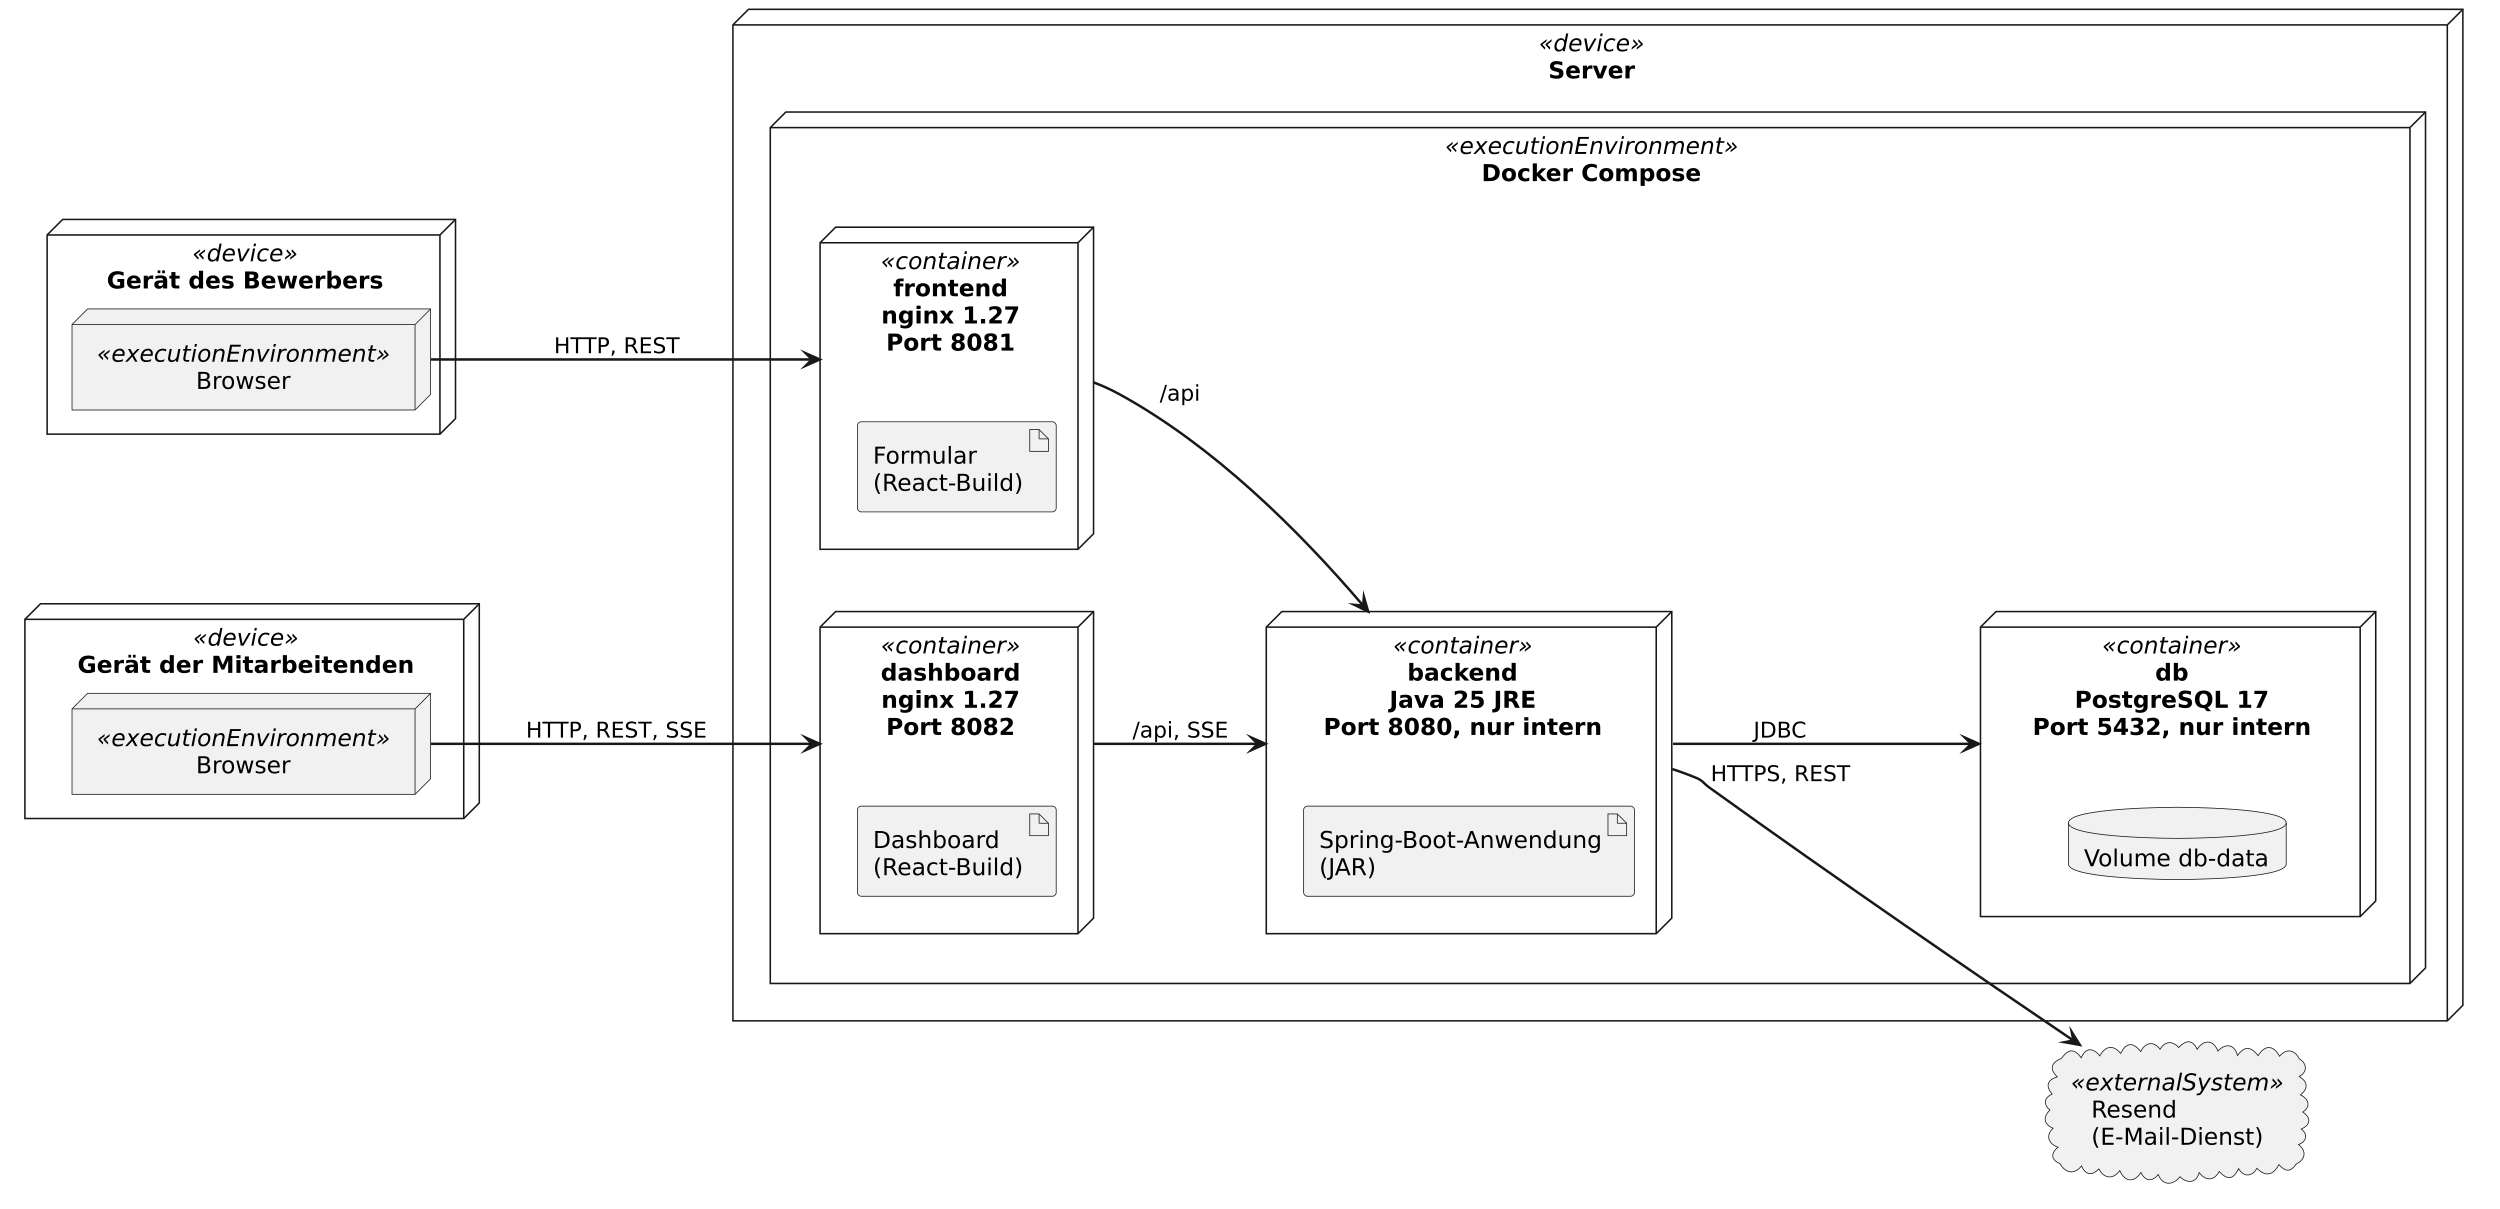
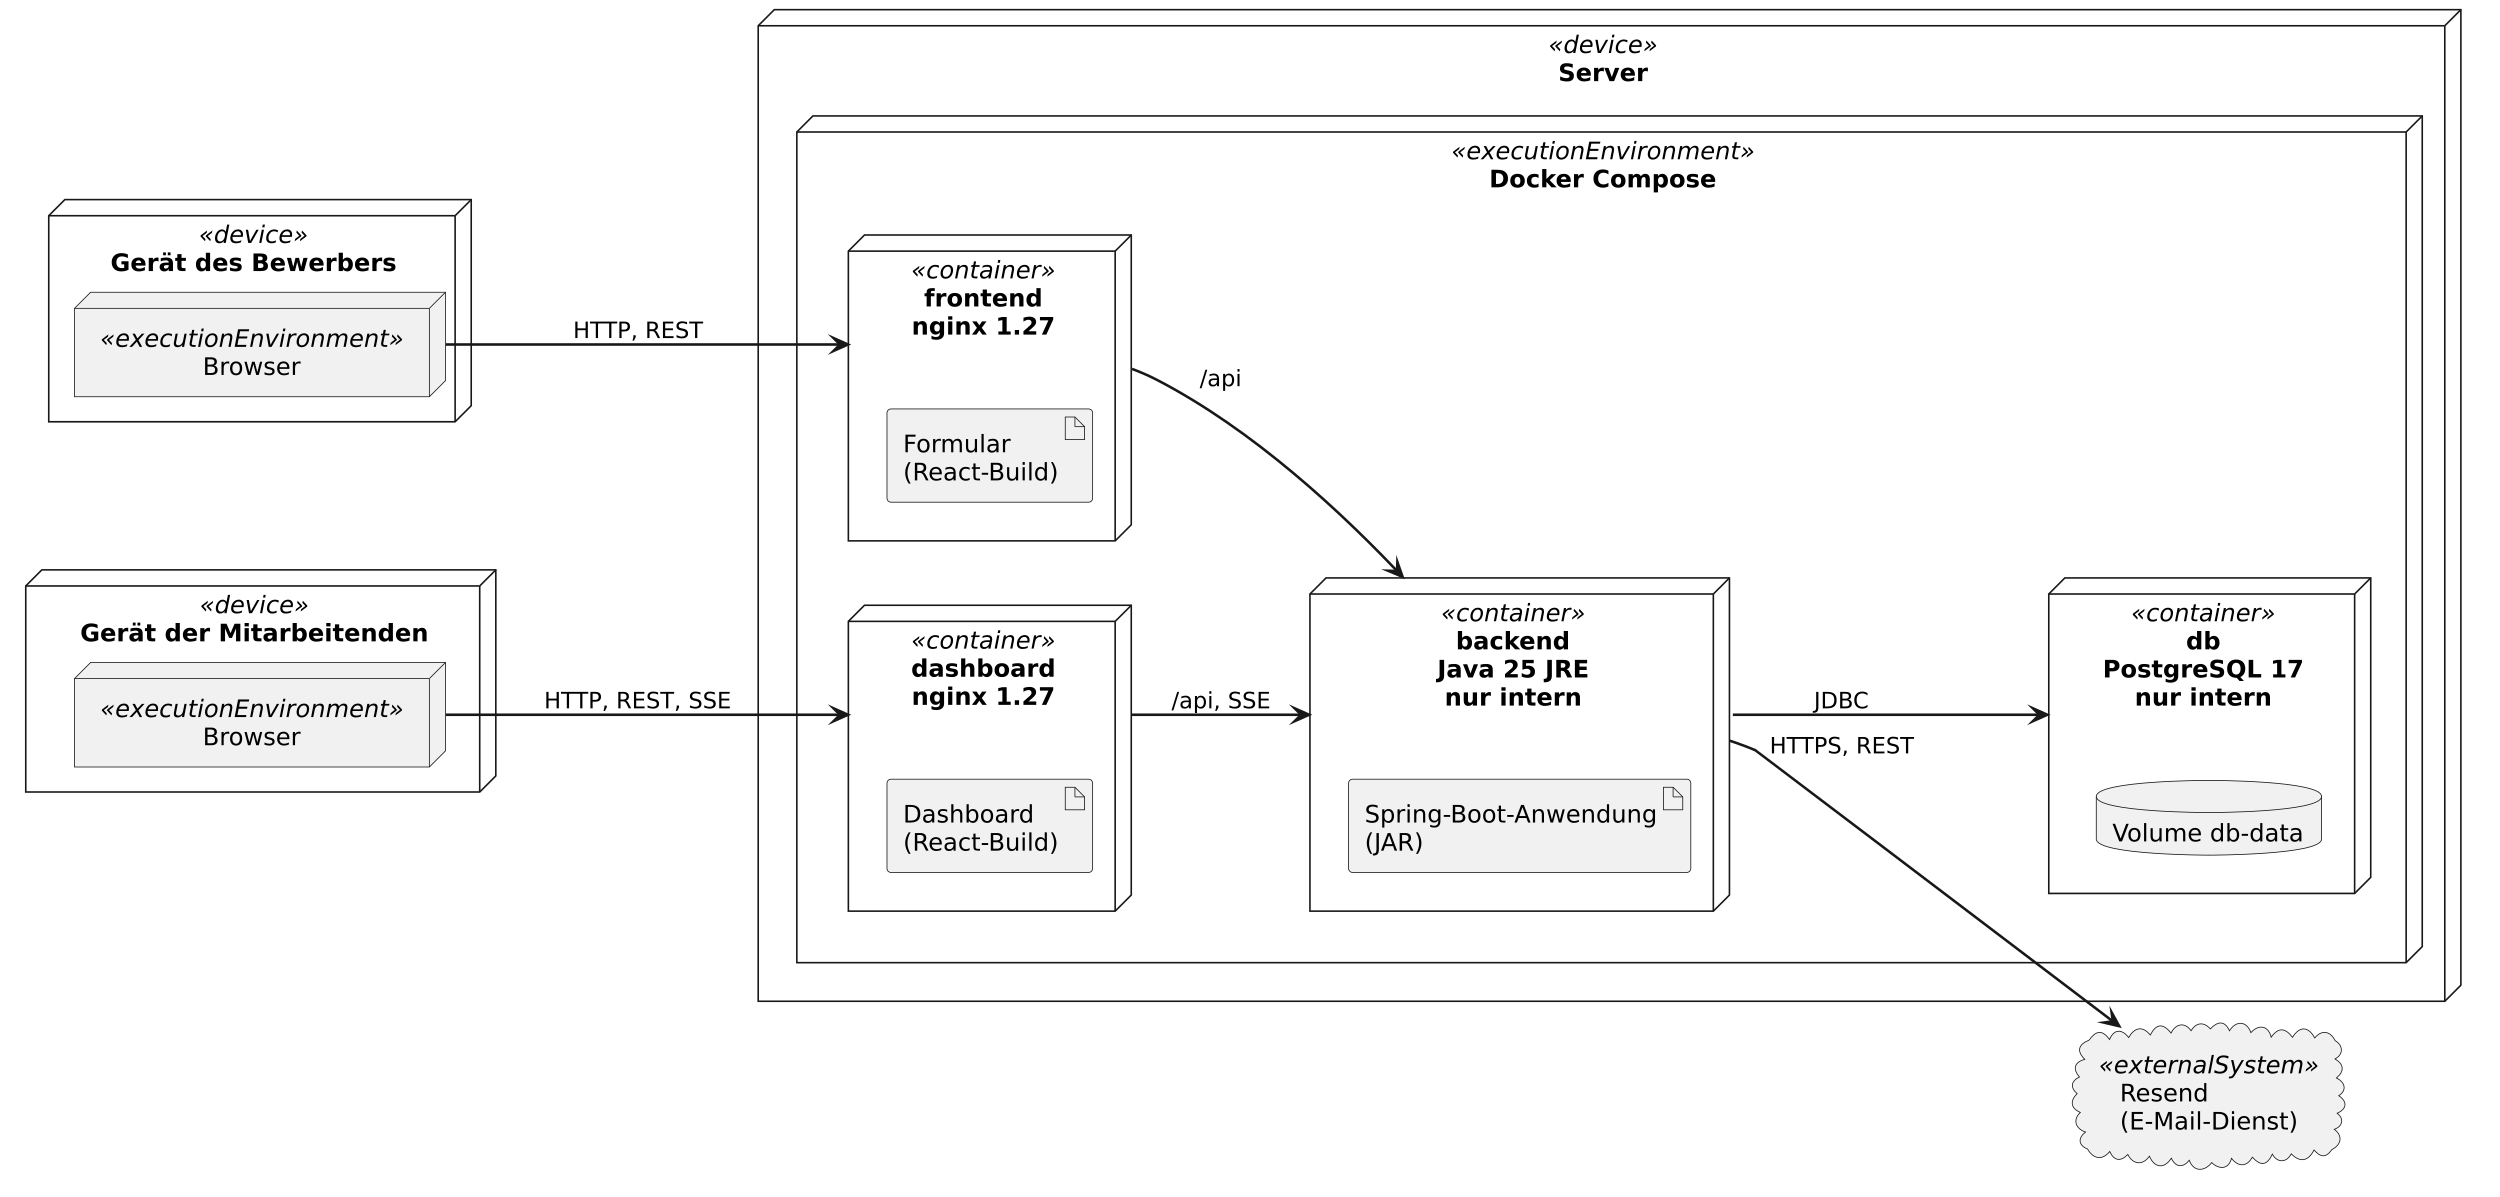
- <svg xmlns="http://www.w3.org/2000/svg" version="1.1" data-diagram-type="DESCRIPTION" style="width:3347px;height:1618px;background:#FFFFFF;" width="3347.917px" height="1618.75px" viewBox="0 0 3347 1618" zoomAndPan="magnify" preserveAspectRatio="none" contentStyleType="text/css">
+ <svg xmlns="http://www.w3.org/2000/svg" version="1.1" data-diagram-type="DESCRIPTION" style="width:1553px;height:743px;background:#FFFFFF;" width="1553px" height="743px" viewBox="0 0 1553 743" zoomAndPan="magnify" preserveAspectRatio="none" contentStyleType="text/css">
  <defs />
  <g font-family="sans-serif" lengthAdjust="spacing">
    <g class="cluster" data-qualified-name="applicantDevice" id="ent0001" data-source-line="13">
-       <polygon points="63.083,314.583,83.917,293.75,609.833,293.75,609.833,560.417,589,581.25,63.083,581.25,63.083,314.583" fill="none" style="stroke:#181818;stroke-width:2.083;stroke-linejoin:miter;stroke-miterlimit:10;" />
-       <line x1="589" y1="314.583" x2="609.833" y2="293.75" style="stroke:#181818;stroke-width:2.083;" />
-       <line x1="63.083" y1="314.583" x2="589" y2="314.583" style="stroke:#181818;stroke-width:2.083;" />
-       <line x1="589" y1="314.583" x2="589" y2="581.25" style="stroke:#181818;stroke-width:2.083;" />
-       <text x="257.515" y="349.84" fill="#000" font-size="31.25" textLength="141.22" font-style="italic" font-family="'DejaVu Sans'">«device»</text>
-       <text x="142.99" y="386.217" fill="#000" font-size="31.25" textLength="370.27" font-weight="700" font-family="'DejaVu Sans'">Gerät des Bewerbers</text>
+       <polygon points="30.28,134,40.28,124,292.72,124,292.72,252,282.72,262,30.28,262,30.28,134" fill="none" style="stroke:#181818;stroke-width:1;stroke-linejoin:miter;stroke-miterlimit:10;" />
+       <line x1="282.72" y1="134" x2="292.72" y2="124" style="stroke:#181818;stroke-width:1;" />
+       <line x1="30.28" y1="134" x2="282.72" y2="134" style="stroke:#181818;stroke-width:1;" />
+       <line x1="282.72" y1="134" x2="282.72" y2="262" style="stroke:#181818;stroke-width:1;" />
+       <text x="123.607" y="150.923" fill="#000" font-size="15" textLength="67.786" font-style="italic" font-family="'DejaVu Sans'">«device»</text>
+       <text x="68.635" y="168.384" fill="#000" font-size="15" textLength="177.729" font-weight="700" font-family="'DejaVu Sans'">Gerät des Bewerbers</text>
    </g>
    <g class="cluster" data-qualified-name="staffDevice" id="ent0003" data-source-line="17">
-       <polygon points="33.333,829.167,54.167,808.333,641.667,808.333,641.667,1075,620.833,1095.833,33.333,1095.833,33.333,829.167" fill="none" style="stroke:#181818;stroke-width:2.083;stroke-linejoin:miter;stroke-miterlimit:10;" />
-       <line x1="620.833" y1="829.167" x2="641.667" y2="808.333" style="stroke:#181818;stroke-width:2.083;" />
-       <line x1="33.333" y1="829.167" x2="620.833" y2="829.167" style="stroke:#181818;stroke-width:2.083;" />
-       <line x1="620.833" y1="829.167" x2="620.833" y2="1095.833" style="stroke:#181818;stroke-width:2.083;" />
-       <text x="258.557" y="864.424" fill="#000" font-size="31.25" textLength="141.22" font-style="italic" font-family="'DejaVu Sans'">«device»</text>
-       <text x="103.802" y="900.801" fill="#000" font-size="31.25" textLength="450.729" font-weight="700" font-family="'DejaVu Sans'">Gerät der Mitarbeitenden</text>
+       <polygon points="16,364,26,354,308,354,308,482,298,492,16,492,16,364" fill="none" style="stroke:#181818;stroke-width:1;stroke-linejoin:miter;stroke-miterlimit:10;" />
+       <line x1="298" y1="364" x2="308" y2="354" style="stroke:#181818;stroke-width:1;" />
+       <line x1="16" y1="364" x2="298" y2="364" style="stroke:#181818;stroke-width:1;" />
+       <line x1="298" y1="364" x2="298" y2="492" style="stroke:#181818;stroke-width:1;" />
+       <text x="124.107" y="380.923" fill="#000" font-size="15" textLength="67.786" font-style="italic" font-family="'DejaVu Sans'">«device»</text>
+       <text x="49.825" y="398.384" fill="#000" font-size="15" textLength="216.35" font-weight="700" font-family="'DejaVu Sans'">Gerät der Mitarbeitenden</text>
    </g>
    <g class="cluster" data-qualified-name="server" id="ent0005" data-source-line="21">
-       <polygon points="981.25,33.333,1002.083,12.5,3297.292,12.5,3297.292,1345.833,3276.458,1366.667,981.25,1366.667,981.25,33.333" fill="none" style="stroke:#181818;stroke-width:2.083;stroke-linejoin:miter;stroke-miterlimit:10;" />
-       <line x1="3276.458" y1="33.333" x2="3297.292" y2="12.5" style="stroke:#181818;stroke-width:2.083;" />
-       <line x1="981.25" y1="33.333" x2="3276.458" y2="33.333" style="stroke:#181818;stroke-width:2.083;" />
-       <line x1="3276.458" y1="33.333" x2="3276.458" y2="1366.667" style="stroke:#181818;stroke-width:2.083;" />
-       <text x="2060.327" y="68.59" fill="#000" font-size="31.25" textLength="141.22" font-style="italic" font-family="'DejaVu Sans'">«device»</text>
-       <text x="2072.893" y="104.967" fill="#000" font-size="31.25" textLength="116.089" font-weight="700" font-family="'DejaVu Sans'">Server</text>
+       <polygon points="471,16,481,6,1528.7,6,1528.7,612,1518.7,622,471,622,471,16" fill="none" style="stroke:#181818;stroke-width:1;stroke-linejoin:miter;stroke-miterlimit:10;" />
+       <line x1="1518.7" y1="16" x2="1528.7" y2="6" style="stroke:#181818;stroke-width:1;" />
+       <line x1="471" y1="16" x2="1518.7" y2="16" style="stroke:#181818;stroke-width:1;" />
+       <line x1="1518.7" y1="16" x2="1518.7" y2="622" style="stroke:#181818;stroke-width:1;" />
+       <text x="961.957" y="32.923" fill="#000" font-size="15" textLength="67.786" font-style="italic" font-family="'DejaVu Sans'">«device»</text>
+       <text x="967.989" y="50.384" fill="#000" font-size="15" textLength="55.723" font-weight="700" font-family="'DejaVu Sans'">Server</text>
    </g>
    <g class="cluster" data-qualified-name="server.Docker Compose" id="ent0006" data-source-line="22">
-       <polygon points="1031.25,170.833,1052.083,150,3247.292,150,3247.292,1295.833,3226.458,1316.667,1031.25,1316.667,1031.25,170.833" fill="none" style="stroke:#181818;stroke-width:2.083;stroke-linejoin:miter;stroke-miterlimit:10;" />
-       <line x1="3226.458" y1="170.833" x2="3247.292" y2="150" style="stroke:#181818;stroke-width:2.083;" />
-       <line x1="1031.25" y1="170.833" x2="3226.458" y2="170.833" style="stroke:#181818;stroke-width:2.083;" />
-       <line x1="3226.458" y1="170.833" x2="3226.458" y2="1316.667" style="stroke:#181818;stroke-width:2.083;" />
-       <text x="1934.641" y="206.09" fill="#000" font-size="31.25" textLength="392.593" font-style="italic" font-family="'DejaVu Sans'">«executionEnvironment»</text>
-       <text x="1983.538" y="242.467" fill="#000" font-size="31.25" textLength="294.8" font-weight="700" font-family="'DejaVu Sans'">Docker Compose</text>
+       <polygon points="495,82,505,72,1504.7,72,1504.7,588,1494.7,598,495,598,495,82" fill="none" style="stroke:#181818;stroke-width:1;stroke-linejoin:miter;stroke-miterlimit:10;" />
+       <line x1="1494.7" y1="82" x2="1504.7" y2="72" style="stroke:#181818;stroke-width:1;" />
+       <line x1="495" y1="82" x2="1494.7" y2="82" style="stroke:#181818;stroke-width:1;" />
+       <line x1="1494.7" y1="82" x2="1494.7" y2="598" style="stroke:#181818;stroke-width:1;" />
+       <text x="901.628" y="98.923" fill="#000" font-size="15" textLength="188.445" font-style="italic" font-family="'DejaVu Sans'">«executionEnvironment»</text>
+       <text x="925.098" y="116.384" fill="#000" font-size="15" textLength="141.504" font-weight="700" font-family="'DejaVu Sans'">Docker Compose</text>
    </g>
    <g class="cluster" data-qualified-name="server.Docker Compose.formNginx" id="ent0007" data-source-line="23">
-       <polygon points="1097.917,325,1118.75,304.167,1464.042,304.167,1464.042,714.583,1443.208,735.417,1097.917,735.417,1097.917,325" fill="none" style="stroke:#181818;stroke-width:2.083;stroke-linejoin:miter;stroke-miterlimit:10;" />
-       <line x1="1443.208" y1="325" x2="1464.042" y2="304.167" style="stroke:#181818;stroke-width:2.083;" />
-       <line x1="1097.917" y1="325" x2="1443.208" y2="325" style="stroke:#181818;stroke-width:2.083;" />
-       <line x1="1443.208" y1="325" x2="1443.208" y2="735.417" style="stroke:#181818;stroke-width:2.083;" />
-       <text x="1179.323" y="360.257" fill="#000" font-size="31.25" textLength="186.646" font-style="italic" font-family="'DejaVu Sans'">«container»</text>
-       <text x="1195.909" y="396.634" fill="#000" font-size="31.25" textLength="153.473" font-weight="700" font-family="'DejaVu Sans'">frontend</text>
-       <text x="1179.788" y="433.011" fill="#000" font-size="31.25" textLength="185.715" font-weight="700" font-family="'DejaVu Sans'">nginx 1.27</text>
-       <text x="1186.357" y="469.388" fill="#000" font-size="31.25" textLength="172.577" font-weight="700" font-family="'DejaVu Sans'">Port 8081</text>
+       <polygon points="527,156,537,146,702.74,146,702.74,326,692.74,336,527,336,527,156" fill="none" style="stroke:#181818;stroke-width:1;stroke-linejoin:miter;stroke-miterlimit:10;" />
+       <line x1="692.74" y1="156" x2="702.74" y2="146" style="stroke:#181818;stroke-width:1;" />
+       <line x1="527" y1="156" x2="692.74" y2="156" style="stroke:#181818;stroke-width:1;" />
+       <line x1="692.74" y1="156" x2="692.74" y2="336" style="stroke:#181818;stroke-width:1;" />
+       <text x="566.075" y="172.923" fill="#000" font-size="15" textLength="89.59" font-style="italic" font-family="'DejaVu Sans'">«container»</text>
+       <text x="574.037" y="190.384" fill="#000" font-size="15" textLength="73.667" font-weight="700" font-family="'DejaVu Sans'">frontend</text>
+       <text x="566.298" y="207.845" fill="#000" font-size="15" textLength="89.143" font-weight="700" font-family="'DejaVu Sans'">nginx 1.27</text>
    </g>
    <g class="cluster" data-qualified-name="server.Docker Compose.dashNginx" id="ent0009" data-source-line="26">
-       <polygon points="1097.917,839.583,1118.75,818.75,1464.042,818.75,1464.042,1229.167,1443.208,1250,1097.917,1250,1097.917,839.583" fill="none" style="stroke:#181818;stroke-width:2.083;stroke-linejoin:miter;stroke-miterlimit:10;" />
-       <line x1="1443.208" y1="839.583" x2="1464.042" y2="818.75" style="stroke:#181818;stroke-width:2.083;" />
-       <line x1="1097.917" y1="839.583" x2="1443.208" y2="839.583" style="stroke:#181818;stroke-width:2.083;" />
-       <line x1="1443.208" y1="839.583" x2="1443.208" y2="1250" style="stroke:#181818;stroke-width:2.083;" />
-       <text x="1179.323" y="874.84" fill="#000" font-size="31.25" textLength="186.646" font-style="italic" font-family="'DejaVu Sans'">«container»</text>
-       <text x="1179.14" y="911.217" fill="#000" font-size="31.25" textLength="187.012" font-weight="700" font-family="'DejaVu Sans'">dashboard</text>
-       <text x="1179.788" y="947.594" fill="#000" font-size="31.25" textLength="185.715" font-weight="700" font-family="'DejaVu Sans'">nginx 1.27</text>
-       <text x="1186.357" y="983.971" fill="#000" font-size="31.25" textLength="172.577" font-weight="700" font-family="'DejaVu Sans'">Port 8082</text>
+       <polygon points="527,386,537,376,702.74,376,702.74,556,692.74,566,527,566,527,386" fill="none" style="stroke:#181818;stroke-width:1;stroke-linejoin:miter;stroke-miterlimit:10;" />
+       <line x1="692.74" y1="386" x2="702.74" y2="376" style="stroke:#181818;stroke-width:1;" />
+       <line x1="527" y1="386" x2="692.74" y2="386" style="stroke:#181818;stroke-width:1;" />
+       <line x1="692.74" y1="386" x2="692.74" y2="566" style="stroke:#181818;stroke-width:1;" />
+       <text x="566.075" y="402.923" fill="#000" font-size="15" textLength="89.59" font-style="italic" font-family="'DejaVu Sans'">«container»</text>
+       <text x="565.987" y="420.384" fill="#000" font-size="15" textLength="89.766" font-weight="700" font-family="'DejaVu Sans'">dashboard</text>
+       <text x="566.298" y="437.845" fill="#000" font-size="15" textLength="89.143" font-weight="700" font-family="'DejaVu Sans'">nginx 1.27</text>
    </g>
    <g class="cluster" data-qualified-name="server.Docker Compose.backend" id="ent0011" data-source-line="29">
-       <polygon points="1695.292,839.583,1716.125,818.75,2238.188,818.75,2238.188,1229.167,2217.354,1250,1695.292,1250,1695.292,839.583" fill="none" style="stroke:#181818;stroke-width:2.083;stroke-linejoin:miter;stroke-miterlimit:10;" />
-       <line x1="2217.354" y1="839.583" x2="2238.188" y2="818.75" style="stroke:#181818;stroke-width:2.083;" />
-       <line x1="1695.292" y1="839.583" x2="2217.354" y2="839.583" style="stroke:#181818;stroke-width:2.083;" />
-       <line x1="2217.354" y1="839.583" x2="2217.354" y2="1250" style="stroke:#181818;stroke-width:2.083;" />
-       <text x="1865.083" y="874.84" fill="#000" font-size="31.25" textLength="186.646" font-style="italic" font-family="'DejaVu Sans'">«container»</text>
-       <text x="1884.119" y="911.217" fill="#000" font-size="31.25" textLength="148.575" font-weight="700" font-family="'DejaVu Sans'">backend</text>
-       <text x="1860.178" y="947.594" fill="#000" font-size="31.25" textLength="196.457" font-weight="700" font-family="'DejaVu Sans'">Java 25 JRE</text>
-       <text x="1771.974" y="983.971" fill="#000" font-size="31.25" textLength="372.864" font-weight="700" font-family="'DejaVu Sans'">Port 8080, nur intern</text>
+       <polygon points="813.74,369,823.74,359,1074.33,359,1074.33,556,1064.33,566,813.74,566,813.74,369" fill="none" style="stroke:#181818;stroke-width:1;stroke-linejoin:miter;stroke-miterlimit:10;" />
+       <line x1="1064.33" y1="369" x2="1074.33" y2="359" style="stroke:#181818;stroke-width:1;" />
+       <line x1="813.74" y1="369" x2="1064.33" y2="369" style="stroke:#181818;stroke-width:1;" />
+       <line x1="1064.33" y1="369" x2="1064.33" y2="566" style="stroke:#181818;stroke-width:1;" />
+       <text x="895.24" y="385.923" fill="#000" font-size="15" textLength="89.59" font-style="italic" font-family="'DejaVu Sans'">«container»</text>
+       <text x="904.377" y="403.384" fill="#000" font-size="15" textLength="71.316" font-weight="700" font-family="'DejaVu Sans'">backend</text>
+       <text x="892.885" y="420.845" fill="#000" font-size="15" textLength="94.299" font-weight="700" font-family="'DejaVu Sans'">Java 25 JRE</text>
+       <text x="897.426" y="438.306" fill="#000" font-size="15" textLength="85.217" font-weight="700" font-family="'DejaVu Sans'">nur intern</text>
    </g>
    <g class="cluster" data-qualified-name="server.Docker Compose.db" id="ent0013" data-source-line="32">
-       <polygon points="2651.458,839.583,2672.292,818.75,3180.625,818.75,3180.625,1206.25,3159.792,1227.083,2651.458,1227.083,2651.458,839.583" fill="none" style="stroke:#181818;stroke-width:2.083;stroke-linejoin:miter;stroke-miterlimit:10;" />
-       <line x1="3159.792" y1="839.583" x2="3180.625" y2="818.75" style="stroke:#181818;stroke-width:2.083;" />
-       <line x1="2651.458" y1="839.583" x2="3159.792" y2="839.583" style="stroke:#181818;stroke-width:2.083;" />
-       <line x1="3159.792" y1="839.583" x2="3159.792" y2="1227.083" style="stroke:#181818;stroke-width:2.083;" />
-       <text x="2814.386" y="874.84" fill="#000" font-size="31.25" textLength="186.646" font-style="italic" font-family="'DejaVu Sans'">«container»</text>
-       <text x="2885.339" y="911.217" fill="#000" font-size="31.25" textLength="44.739" font-weight="700" font-family="'DejaVu Sans'">db</text>
-       <text x="2777.589" y="947.594" fill="#000" font-size="31.25" textLength="260.239" font-weight="700" font-family="'DejaVu Sans'">PostgreSQL 17</text>
-       <text x="2721.276" y="983.971" fill="#000" font-size="31.25" textLength="372.864" font-weight="700" font-family="'DejaVu Sans'">Port 5432, nur intern</text>
+       <polygon points="1272.7,369,1282.7,359,1472.7,359,1472.7,545,1462.7,555,1272.7,555,1272.7,369" fill="none" style="stroke:#181818;stroke-width:1;stroke-linejoin:miter;stroke-miterlimit:10;" />
+       <line x1="1462.7" y1="369" x2="1472.7" y2="359" style="stroke:#181818;stroke-width:1;" />
+       <line x1="1272.7" y1="369" x2="1462.7" y2="369" style="stroke:#181818;stroke-width:1;" />
+       <line x1="1462.7" y1="369" x2="1462.7" y2="555" style="stroke:#181818;stroke-width:1;" />
+       <text x="1323.905" y="385.923" fill="#000" font-size="15" textLength="89.59" font-style="italic" font-family="'DejaVu Sans'">«container»</text>
+       <text x="1357.963" y="403.384" fill="#000" font-size="15" textLength="21.475" font-weight="700" font-family="'DejaVu Sans'">db</text>
+       <text x="1306.243" y="420.845" fill="#000" font-size="15" textLength="124.915" font-weight="700" font-family="'DejaVu Sans'">PostgreSQL 17</text>
+       <text x="1326.091" y="438.306" fill="#000" font-size="15" textLength="85.217" font-weight="700" font-family="'DejaVu Sans'">nur intern</text>
    </g>
    <g class="entity" data-qualified-name="applicantDevice.applicantBrowser" id="ent0002" data-source-line="14">
-       <polygon points="96.417,434.458,117.25,413.625,576.51,413.625,576.51,528.046,555.677,548.879,96.417,548.879,96.417,434.458" fill="#F1F1F1" style="stroke:#181818;stroke-width:1.042;stroke-linejoin:miter;stroke-miterlimit:10;" />
-       <line x1="555.677" y1="434.458" x2="576.51" y2="413.625" style="stroke:#181818;stroke-width:1.042;" />
-       <line x1="96.417" y1="434.458" x2="555.677" y2="434.458" style="stroke:#181818;stroke-width:1.042;" />
-       <line x1="555.677" y1="434.458" x2="555.677" y2="548.879" style="stroke:#181818;stroke-width:1.042;" />
-       <text x="129.75" y="484.299" fill="#000" font-size="31.25" textLength="392.593" font-style="italic" font-family="'DejaVu Sans'">«executionEnvironment»</text>
-       <text x="262.387" y="520.676" fill="#000" font-size="31.25" textLength="127.319" font-family="'DejaVu Sans'">Browser</text>
+       <polygon points="46.28,191.54,56.28,181.54,276.725,181.54,276.725,236.462,266.725,246.462,46.28,246.462,46.28,191.54" fill="#F1F1F1" style="stroke:#181818;stroke-width:0.5;stroke-linejoin:miter;stroke-miterlimit:10;" />
+       <line x1="266.725" y1="191.54" x2="276.725" y2="181.54" style="stroke:#181818;stroke-width:0.5;" />
+       <line x1="46.28" y1="191.54" x2="266.725" y2="191.54" style="stroke:#181818;stroke-width:0.5;" />
+       <line x1="266.725" y1="191.54" x2="266.725" y2="246.462" style="stroke:#181818;stroke-width:0.5;" />
+       <text x="62.28" y="215.463" fill="#000" font-size="15" textLength="188.445" font-style="italic" font-family="'DejaVu Sans'">«executionEnvironment»</text>
+       <text x="125.946" y="232.924" fill="#000" font-size="15" textLength="61.113" font-family="'DejaVu Sans'">Browser</text>
    </g>
    <g class="entity" data-qualified-name="staffDevice.staffBrowser" id="ent0004" data-source-line="18">
-       <polygon points="96.417,949.042,117.25,928.208,576.51,928.208,576.51,1042.629,555.677,1063.462,96.417,1063.462,96.417,949.042" fill="#F1F1F1" style="stroke:#181818;stroke-width:1.042;stroke-linejoin:miter;stroke-miterlimit:10;" />
-       <line x1="555.677" y1="949.042" x2="576.51" y2="928.208" style="stroke:#181818;stroke-width:1.042;" />
-       <line x1="96.417" y1="949.042" x2="555.677" y2="949.042" style="stroke:#181818;stroke-width:1.042;" />
-       <line x1="555.677" y1="949.042" x2="555.677" y2="1063.462" style="stroke:#181818;stroke-width:1.042;" />
-       <text x="129.75" y="998.882" fill="#000" font-size="31.25" textLength="392.593" font-style="italic" font-family="'DejaVu Sans'">«executionEnvironment»</text>
-       <text x="262.387" y="1035.259" fill="#000" font-size="31.25" textLength="127.319" font-family="'DejaVu Sans'">Browser</text>
+       <polygon points="46.28,421.54,56.28,411.54,276.725,411.54,276.725,466.462,266.725,476.462,46.28,476.462,46.28,421.54" fill="#F1F1F1" style="stroke:#181818;stroke-width:0.5;stroke-linejoin:miter;stroke-miterlimit:10;" />
+       <line x1="266.725" y1="421.54" x2="276.725" y2="411.54" style="stroke:#181818;stroke-width:0.5;" />
+       <line x1="46.28" y1="421.54" x2="266.725" y2="421.54" style="stroke:#181818;stroke-width:0.5;" />
+       <line x1="266.725" y1="421.54" x2="266.725" y2="476.462" style="stroke:#181818;stroke-width:0.5;" />
+       <text x="62.28" y="445.463" fill="#000" font-size="15" textLength="188.445" font-style="italic" font-family="'DejaVu Sans'">«executionEnvironment»</text>
+       <text x="125.946" y="462.924" fill="#000" font-size="15" textLength="61.113" font-family="'DejaVu Sans'">Browser</text>
    </g>
    <g class="entity" data-qualified-name="server.Docker Compose.formNginx.formBundle" id="ent0008" data-source-line="24">
-       <rect x="1147.917" y="564.667" width="266.129" height="120.671" fill="#F1F1F1" style="stroke:#181818;stroke-width:1.042;" rx="5.208" ry="5.208" />
-       <polygon points="1378.629,575.083,1378.629,604.25,1403.629,604.25,1403.629,587.583,1391.129,575.083,1378.629,575.083" fill="#F1F1F1" style="stroke:#181818;stroke-width:1.042;stroke-linejoin:miter;stroke-miterlimit:10;" />
-       <line x1="1391.129" y1="575.083" x2="1391.129" y2="587.583" style="stroke:#181818;stroke-width:1.042;" />
-       <line x1="1403.629" y1="587.583" x2="1391.129" y2="587.583" style="stroke:#181818;stroke-width:1.042;" />
-       <text x="1168.75" y="620.757" fill="#000" font-size="31.25" textLength="140.869" font-family="'DejaVu Sans'">Formular</text>
-       <text x="1168.75" y="657.134" fill="#000" font-size="31.25" textLength="203.629" font-family="'DejaVu Sans'">(React-Build)</text>
+       <rect x="551" y="254.04" width="127.742" height="57.922" fill="#F1F1F1" style="stroke:#181818;stroke-width:0.5;" rx="2.5" ry="2.5" />
+       <polygon points="661.742,259.04,661.742,273.04,673.742,273.04,673.742,265.04,667.742,259.04,661.742,259.04" fill="#F1F1F1" style="stroke:#181818;stroke-width:0.5;stroke-linejoin:miter;stroke-miterlimit:10;" />
+       <line x1="667.742" y1="259.04" x2="667.742" y2="265.04" style="stroke:#181818;stroke-width:0.5;" />
+       <line x1="673.742" y1="265.04" x2="667.742" y2="265.04" style="stroke:#181818;stroke-width:0.5;" />
+       <text x="561" y="280.963" fill="#000" font-size="15" textLength="67.617" font-family="'DejaVu Sans'">Formular</text>
+       <text x="561" y="298.424" fill="#000" font-size="15" textLength="97.742" font-family="'DejaVu Sans'">(React-Build)</text>
    </g>
    <g class="entity" data-qualified-name="server.Docker Compose.dashNginx.dashBundle" id="ent0010" data-source-line="27">
-       <rect x="1147.917" y="1079.25" width="266.129" height="120.671" fill="#F1F1F1" style="stroke:#181818;stroke-width:1.042;" rx="5.208" ry="5.208" />
-       <polygon points="1378.629,1089.667,1378.629,1118.833,1403.629,1118.833,1403.629,1102.167,1391.129,1089.667,1378.629,1089.667" fill="#F1F1F1" style="stroke:#181818;stroke-width:1.042;stroke-linejoin:miter;stroke-miterlimit:10;" />
-       <line x1="1391.129" y1="1089.667" x2="1391.129" y2="1102.167" style="stroke:#181818;stroke-width:1.042;" />
-       <line x1="1403.629" y1="1102.167" x2="1391.129" y2="1102.167" style="stroke:#181818;stroke-width:1.042;" />
-       <text x="1168.75" y="1135.34" fill="#000" font-size="31.25" textLength="170.09" font-family="'DejaVu Sans'">Dashboard</text>
-       <text x="1168.75" y="1171.717" fill="#000" font-size="31.25" textLength="203.629" font-family="'DejaVu Sans'">(React-Build)</text>
+       <rect x="551" y="484.04" width="127.742" height="57.922" fill="#F1F1F1" style="stroke:#181818;stroke-width:0.5;" rx="2.5" ry="2.5" />
+       <polygon points="661.742,489.04,661.742,503.04,673.742,503.04,673.742,495.04,667.742,489.04,661.742,489.04" fill="#F1F1F1" style="stroke:#181818;stroke-width:0.5;stroke-linejoin:miter;stroke-miterlimit:10;" />
+       <line x1="667.742" y1="489.04" x2="667.742" y2="495.04" style="stroke:#181818;stroke-width:0.5;" />
+       <line x1="673.742" y1="495.04" x2="667.742" y2="495.04" style="stroke:#181818;stroke-width:0.5;" />
+       <text x="561" y="510.963" fill="#000" font-size="15" textLength="81.643" font-family="'DejaVu Sans'">Dashboard</text>
+       <text x="561" y="528.424" fill="#000" font-size="15" textLength="97.742" font-family="'DejaVu Sans'">(React-Build)</text>
    </g>
    <g class="entity" data-qualified-name="server.Docker Compose.backend.backendJar" id="ent0012" data-source-line="30">
-       <rect x="1745.292" y="1079.25" width="442.886" height="120.671" fill="#F1F1F1" style="stroke:#181818;stroke-width:1.042;" rx="5.208" ry="5.208" />
-       <polygon points="2152.761,1089.667,2152.761,1118.833,2177.761,1118.833,2177.761,1102.167,2165.261,1089.667,2152.761,1089.667" fill="#F1F1F1" style="stroke:#181818;stroke-width:1.042;stroke-linejoin:miter;stroke-miterlimit:10;" />
-       <line x1="2165.261" y1="1089.667" x2="2165.261" y2="1102.167" style="stroke:#181818;stroke-width:1.042;" />
-       <line x1="2177.761" y1="1102.167" x2="2165.261" y2="1102.167" style="stroke:#181818;stroke-width:1.042;" />
-       <text x="1766.125" y="1135.34" fill="#000" font-size="31.25" textLength="380.386" font-family="'DejaVu Sans'">Spring-Boot-Anwendung</text>
-       <text x="1766.125" y="1171.717" fill="#000" font-size="31.25" textLength="76.691" font-family="'DejaVu Sans'">(JAR)</text>
+       <rect x="837.74" y="484.04" width="212.585" height="57.922" fill="#F1F1F1" style="stroke:#181818;stroke-width:0.5;" rx="2.5" ry="2.5" />
+       <polygon points="1033.325,489.04,1033.325,503.04,1045.325,503.04,1045.325,495.04,1039.325,489.04,1033.325,489.04" fill="#F1F1F1" style="stroke:#181818;stroke-width:0.5;stroke-linejoin:miter;stroke-miterlimit:10;" />
+       <line x1="1039.325" y1="489.04" x2="1039.325" y2="495.04" style="stroke:#181818;stroke-width:0.5;" />
+       <line x1="1045.325" y1="495.04" x2="1039.325" y2="495.04" style="stroke:#181818;stroke-width:0.5;" />
+       <text x="847.74" y="510.963" fill="#000" font-size="15" textLength="182.585" font-family="'DejaVu Sans'">Spring-Boot-Anwendung</text>
+       <text x="847.74" y="528.424" fill="#000" font-size="15" textLength="36.812" font-family="'DejaVu Sans'">(JAR)</text>
    </g>
    <g class="entity" data-qualified-name="server.Docker Compose.db.volume" id="ent0014" data-source-line="33">
-       <path d="M2769.188,1101.604 C2769.188,1080.771 2914.983,1080.771 2914.983,1080.771 C2914.983,1080.771 3060.778,1080.771 3060.778,1101.604 L3060.778,1156.731 C3060.778,1177.564 2914.983,1177.564 2914.983,1177.564 C2914.983,1177.564 2769.188,1177.564 2769.188,1156.731 L2769.188,1101.604" style="stroke:#181818;stroke-width:1.042;" fill="#F1F1F1" />
-       <path d="M2769.188,1101.604 C2769.188,1122.438 2914.983,1122.438 2914.983,1122.438 C2914.983,1122.438 3060.778,1122.438 3060.778,1101.604" style="stroke:#181818;stroke-width:1.042;" fill="none" />
-       <text x="2790.021" y="1159.778" fill="#000" font-size="31.25" textLength="249.924" font-family="'DejaVu Sans'">Volume db-data</text>
+       <path d="M1302.21,494.77 C1302.21,484.77 1372.192,484.77 1372.192,484.77 C1372.192,484.77 1442.173,484.77 1442.173,494.77 L1442.173,521.231 C1442.173,531.231 1372.192,531.231 1372.192,531.231 C1372.192,531.231 1302.21,531.231 1302.21,521.231 L1302.21,494.77" style="stroke:#181818;stroke-width:0.5;" fill="#F1F1F1" />
+       <path d="M1302.21,494.77 C1302.21,504.77 1372.192,504.77 1372.192,504.77 C1372.192,504.77 1442.173,504.77 1442.173,494.77" style="stroke:#181818;stroke-width:0.5;" fill="none" />
+       <text x="1312.21" y="522.693" fill="#000" font-size="15" textLength="119.963" font-family="'DejaVu Sans'">Volume db-data</text>
    </g>
    <g class="entity" data-qualified-name="resend" id="ent0015" data-source-line="38">
-       <path d="M2759.819,1416.984 C2768.691,1404.746 2776.7,1402.826 2786.376,1416.149 C2792.009,1402.099 2802.796,1402.507 2811.059,1413.563 C2818.514,1400.735 2828.687,1397.776 2839.1,1410.288 C2846.906,1395.226 2855.558,1394.923 2865.993,1407.755 C2871.581,1395.999 2883.44,1392.838 2891.827,1404.692 C2898.43,1394.021 2908.332,1392.803 2916.787,1402.412 C2925.654,1393.079 2934.978,1390.528 2941.581,1404.791 C2949.958,1391.568 2963.481,1391.494 2969.326,1407.218 C2979.103,1396.398 2991.695,1397.536 2995.561,1413.097 C3005.162,1399.711 3013.746,1401.156 3023.17,1413.288 C3032.257,1398.454 3043.663,1398.95 3051.909,1414.095 C3060.931,1403.101 3072.329,1405.253 3078.261,1417.585 C3088.75,1423.585 3089.462,1435.307 3078.216,1441.266 C3089.848,1448.28 3090.494,1457.263 3080.008,1465.887 C3090.132,1470.54 3094.768,1481.351 3082.967,1488.831 C3094.52,1496.576 3093.591,1505.994 3080.935,1511.575 C3090.482,1518.801 3087.807,1528.667 3077.249,1532.322 C3088.775,1541.153 3086.181,1552.488 3074.145,1558.527 C3066.362,1569.86 3059.324,1568.572 3050.994,1559.137 C3043.562,1573.516 3033.362,1575.99 3021.498,1564.117 C3015.452,1575.718 3003.506,1576.213 2997.076,1564.519 C2990.065,1579.319 2982.157,1580.283 2971.122,1568.439 C2963.806,1581.601 2952.868,1580.984 2944.199,1569.945 C2940.362,1584.856 2927.522,1584.319 2918.597,1575.414 C2909.948,1586.682 2895.416,1588.421 2889.535,1572.458 C2881.348,1582.474 2871.944,1581.818 2866.325,1569.757 C2857.015,1584.103 2844.565,1582.414 2837.946,1567.177 C2829.363,1579.536 2816.54,1578.056 2809.991,1564.945 C2800.94,1574.451 2792.097,1573.371 2786.639,1561.093 C2776.549,1573.374 2765.136,1570.388 2757.828,1557.861 C2745.562,1552.885 2745.503,1543.449 2755.239,1535.881 C2742.992,1531.876 2738.006,1520.503 2748.554,1510.495 C2735.763,1505.001 2735.086,1495.505 2744.346,1486.193 C2735.256,1478.357 2736.497,1469.733 2747.351,1464.684 C2738.302,1453.947 2740.831,1445.674 2754.278,1441.723 C2743.107,1430.875 2746.479,1422.343 2759.819,1416.984" style="stroke:#181818;stroke-width:1.042;" fill="#F1F1F1" />
-       <text x="2772.604" y="1459.861" fill="#000" font-size="31.25" textLength="284.79" font-style="italic" font-family="'DejaVu Sans'">«externalSystem»</text>
-       <text x="2799.765" y="1496.238" fill="#000" font-size="31.25" textLength="116.089" font-family="'DejaVu Sans'">Resend</text>
-       <text x="2799.765" y="1532.615" fill="#000" font-size="31.25" textLength="230.469" font-family="'DejaVu Sans'">(E-Mail-Dienst)</text>
+       <path d="M1297.713,646.152 C1301.971,640.278 1305.816,639.356 1310.46,645.751 C1313.164,639.007 1318.342,639.204 1322.308,644.51 C1325.887,638.353 1330.77,636.933 1335.768,642.938 C1339.515,635.709 1343.668,635.563 1348.676,641.722 C1351.359,636.08 1357.051,634.562 1361.077,640.252 C1364.247,635.13 1368.999,634.545 1373.058,639.158 C1377.314,634.678 1381.79,633.454 1384.959,640.3 C1388.98,633.953 1395.471,633.917 1398.276,641.465 C1402.97,636.271 1409.014,636.817 1410.869,644.286 C1415.478,637.862 1419.598,638.555 1424.121,644.378 C1428.483,637.258 1433.958,637.496 1437.916,644.766 C1442.247,639.489 1447.718,640.521 1450.565,646.441 C1455.6,649.321 1455.942,654.948 1450.544,657.808 C1456.127,661.175 1456.437,665.486 1451.404,669.626 C1456.263,671.859 1458.488,677.048 1452.824,680.639 C1458.37,684.356 1457.924,688.877 1451.849,691.556 C1456.431,695.024 1455.147,699.76 1450.08,701.515 C1455.612,705.753 1454.367,711.194 1448.59,714.093 C1444.854,719.533 1441.475,718.914 1437.477,714.386 C1433.91,721.288 1429.014,722.475 1423.319,716.776 C1420.417,722.345 1414.683,722.582 1411.597,716.969 C1408.231,724.073 1404.435,724.536 1399.138,718.851 C1395.627,725.168 1390.377,724.873 1386.215,719.574 C1384.374,726.731 1378.21,726.473 1373.927,722.199 C1369.775,727.607 1362.8,728.442 1359.977,720.78 C1356.047,725.587 1351.533,725.272 1348.836,719.484 C1344.367,726.37 1338.391,725.559 1335.214,718.245 C1331.094,724.177 1324.939,723.467 1321.795,717.174 C1317.451,721.737 1313.207,721.218 1310.587,715.325 C1305.744,721.22 1300.265,719.786 1296.757,713.773 C1290.87,711.385 1290.842,706.856 1295.515,703.223 C1289.636,701.3 1287.243,695.841 1292.306,691.037 C1286.166,688.4 1285.841,683.842 1290.286,679.373 C1285.923,675.611 1286.518,671.472 1291.729,669.048 C1287.385,663.895 1288.599,659.924 1295.053,658.027 C1289.691,652.82 1291.31,648.724 1297.713,646.152" style="stroke:#181818;stroke-width:0.5;" fill="#F1F1F1" />
+       <text x="1303.85" y="666.733" fill="#000" font-size="15" textLength="136.699" font-style="italic" font-family="'DejaVu Sans'">«externalSystem»</text>
+       <text x="1316.887" y="684.194" fill="#000" font-size="15" textLength="55.723" font-family="'DejaVu Sans'">Resend</text>
+       <text x="1316.887" y="701.655" fill="#000" font-size="15" textLength="110.625" font-family="'DejaVu Sans'">(E-Mail-Dienst)</text>
    </g>
    <g class="link" data-entity-1="ent0002" data-entity-2="ent0007" id="lnk16" data-source-line="40" data-link-type="dependency">
-       <path d="M577.042,481.25 C714.167,481.25 886.333,481.25 1025.828,481.25 C1043.265,481.25 1060.191,481.25 1076.475,481.25 C1080.546,481.25 1084.577,481.25 1088.565,481.25 C1090.559,481.25 1092.543,481.25 1094.516,481.25 C1095.502,481.25 1086.069,481.25 1087.05,481.25" style="stroke:#181818;stroke-width:3.333;" fill="none" id="applicantBrowser-to-formNginx" />
-       <polygon points="1097.467,481.25,1078.717,472.917,1087.05,481.25,1078.717,489.583,1097.467,481.25" fill="#181818" style="stroke:#181818;stroke-width:3.333;stroke-linejoin:miter;stroke-miterlimit:10;" />
-       <text x="741.667" y="472.906" fill="#000" font-size="29.167" textLength="168.719" font-family="'DejaVu Sans'">HTTP, REST</text>
+       <path d="M276.98,214 C342.8,214 425.44,214 492.398,214 C500.767,214 508.892,214 516.708,214 C518.662,214 520.597,214 522.511,214 C523.468,214 524.421,214 525.368,214 C525.841,214 521.313,214 521.784,214" style="stroke:#181818;stroke-width:1.6;" fill="none" id="applicantBrowser-to-formNginx" />
+       <polygon points="526.784,214,517.784,210,521.784,214,517.784,218,526.784,214" fill="#181818" style="stroke:#181818;stroke-width:1.6;stroke-linejoin:miter;stroke-miterlimit:10;" />
+       <text x="356" y="209.995" fill="#000" font-size="14" textLength="80.985" font-family="'DejaVu Sans'">HTTP, REST</text>
    </g>
    <g class="link" data-entity-1="ent0004" data-entity-2="ent0009" id="lnk17" data-source-line="41" data-link-type="dependency">
-       <path d="M577.042,995.833 C714.167,995.833 886.333,995.833 1025.828,995.833 C1043.265,995.833 1060.191,995.833 1076.475,995.833 C1080.546,995.833 1084.577,995.833 1088.565,995.833 C1090.559,995.833 1092.543,995.833 1094.516,995.833 C1095.502,995.833 1086.069,995.833 1087.05,995.833" style="stroke:#181818;stroke-width:3.333;" fill="none" id="staffBrowser-to-dashNginx" />
-       <polygon points="1097.467,995.833,1078.717,987.5,1087.05,995.833,1078.717,1004.167,1097.467,995.833" fill="#181818" style="stroke:#181818;stroke-width:3.333;stroke-linejoin:miter;stroke-miterlimit:10;" />
-       <text x="704.167" y="987.49" fill="#000" font-size="29.167" textLength="242.719" font-family="'DejaVu Sans'">HTTP, REST, SSE</text>
+       <path d="M276.98,444 C342.8,444 425.44,444 492.398,444 C500.767,444 508.892,444 516.708,444 C518.662,444 520.597,444 522.511,444 C523.468,444 524.421,444 525.368,444 C525.841,444 521.313,444 521.784,444" style="stroke:#181818;stroke-width:1.6;" fill="none" id="staffBrowser-to-dashNginx" />
+       <polygon points="526.784,444,517.784,440,521.784,444,517.784,448,526.784,444" fill="#181818" style="stroke:#181818;stroke-width:1.6;stroke-linejoin:miter;stroke-miterlimit:10;" />
+       <text x="338" y="439.995" fill="#000" font-size="14" textLength="116.505" font-family="'DejaVu Sans'">HTTP, REST, SSE</text>
    </g>
    <g class="link" data-entity-1="ent0007" data-entity-2="ent0011" id="lnk18" data-source-line="42" data-link-type="dependency">
-       <path d="M1464.16,511.942 C1475.673,516.332 1486.852,521.349 1497.375,527.083 C1624.521,596.344 1739.703,710.979 1823.898,809.544 C1826.53,812.624 1822.414,807.726 1824.984,810.773" style="stroke:#181818;stroke-width:3.333;" fill="none" id="formNginx-to-backend" />
-       <polygon points="1831.7,818.736,1825.981,799.031,1824.984,810.773,1813.241,809.776,1831.7,818.736" fill="#181818" style="stroke:#181818;stroke-width:3.333;stroke-linejoin:miter;stroke-miterlimit:10;" />
-       <text x="1552.583" y="536.49" fill="#000" font-size="29.167" textLength="54.317" font-family="'DejaVu Sans'">/api</text>
+       <path d="M703.193,229.156 C703.366,229.221 703.54,229.286 703.713,229.351 C704.059,229.481 704.404,229.613 704.749,229.746 C705.438,230.011 706.125,230.281 706.809,230.555 C708.177,231.104 709.533,231.671 710.875,232.256 C713.56,233.427 716.188,234.674 718.74,236 C748.43,251.425 777.091,271.855 803.43,293.892 C816.6,304.911 829.19,316.332 841.038,327.729 C846.962,333.428 852.701,339.121 858.234,344.755 C861.001,347.573 863.716,350.375 866.377,353.156 C867.707,354.547 869.025,355.932 870.328,357.311 C870.654,357.656 867.55,354.361 867.874,354.705" style="stroke:#181818;stroke-width:1.6;" fill="none" id="formNginx-to-backend" />
+       <polygon points="871.303,358.344,868.042,349.051,867.874,354.705,862.22,354.537,871.303,358.344" fill="#181818" style="stroke:#181818;stroke-width:1.6;stroke-linejoin:miter;stroke-miterlimit:10;" />
+       <text x="745.24" y="239.895" fill="#000" font-size="14" textLength="26.072" font-family="'DejaVu Sans'">/api</text>
    </g>
    <g class="link" data-entity-1="ent0009" data-entity-2="ent0011" id="lnk19" data-source-line="43" data-link-type="dependency">
-       <path d="M1464.502,995.833 C1466.85,995.833 1469.211,995.833 1471.584,995.833 C1481.076,995.833 1490.767,995.833 1500.616,995.833 C1540.014,995.833 1581.951,995.833 1623.888,995.833 C1644.856,995.833 1665.825,995.833 1686.475,995.833 C1689.057,995.833 1681.216,995.833 1683.787,995.833" style="stroke:#181818;stroke-width:3.333;" fill="none" id="dashNginx-to-backend" />
-       <polygon points="1694.204,995.833,1675.454,987.5,1683.787,995.833,1675.454,1004.167,1694.204,995.833" fill="#181818" style="stroke:#181818;stroke-width:3.333;stroke-linejoin:miter;stroke-miterlimit:10;" />
-       <text x="1516.125" y="987.49" fill="#000" font-size="29.167" textLength="128.316" font-family="'DejaVu Sans'">/api, SSE</text>
+       <path d="M702.961,444 C704.088,444 705.221,444 706.36,444 C710.916,444 715.568,444 720.296,444 C739.207,444 759.337,444 779.466,444 C789.531,444 799.596,444 809.508,444 C810.747,444 806.984,444 808.218,444" style="stroke:#181818;stroke-width:1.6;" fill="none" id="dashNginx-to-backend" />
+       <polygon points="813.218,444,804.218,440,808.218,444,804.218,448,813.218,444" fill="#181818" style="stroke:#181818;stroke-width:1.6;stroke-linejoin:miter;stroke-miterlimit:10;" />
+       <text x="727.74" y="439.995" fill="#000" font-size="14" textLength="61.592" font-family="'DejaVu Sans'">/api, SSE</text>
    </g>
    <g class="link" data-entity-1="ent0011" data-entity-2="ent0013" id="lnk20" data-source-line="44" data-link-type="dependency">
-       <path d="M2239.858,995.833 C2243.179,995.833 2246.516,995.833 2249.868,995.833 C2256.572,995.833 2263.339,995.833 2270.16,995.833 C2324.73,995.833 2382.817,995.833 2440.904,995.833 C2498.99,995.833 2557.076,995.833 2611.643,995.833 C2618.463,995.833 2625.229,995.833 2631.933,995.833 C2635.285,995.833 2638.622,995.833 2641.942,995.833 C2643.602,995.833 2645.258,995.833 2646.91,995.833 C2647.736,995.833 2638.144,995.833 2638.968,995.833" style="stroke:#181818;stroke-width:3.333;" fill="none" id="backend-to-db" />
-       <polygon points="2649.385,995.833,2630.635,987.5,2638.968,995.833,2630.635,1004.167,2649.385,995.833" fill="#181818" style="stroke:#181818;stroke-width:3.333;stroke-linejoin:miter;stroke-miterlimit:10;" />
-       <text x="2347.563" y="987.49" fill="#000" font-size="29.167" textLength="71.436" font-family="'DejaVu Sans'">JDBC</text>
+       <path d="M1076.463,444 C1077.989,444 1079.523,444 1081.062,444 C1105.696,444 1131.917,444 1158.138,444 C1184.358,444 1210.578,444 1235.21,444 C1247.526,444 1259.444,444 1270.767,444 C1271.121,444 1266.474,444 1266.827,444" style="stroke:#181818;stroke-width:1.6;" fill="none" id="backend-to-db" />
+       <polygon points="1271.827,444,1262.827,440,1266.827,444,1262.827,448,1271.827,444" fill="#181818" style="stroke:#181818;stroke-width:1.6;stroke-linejoin:miter;stroke-miterlimit:10;" />
+       <text x="1126.83" y="439.995" fill="#000" font-size="14" textLength="34.289" font-family="'DejaVu Sans'">JDBC</text>
    </g>
    <g class="link" data-entity-1="ent0011" data-entity-2="ent0015" id="lnk21" data-source-line="45" data-link-type="dependency">
-       <path d="M2238.699,1029.553 C2239.719,1029.884 2240.737,1030.218 2241.753,1030.556 C2243.785,1031.23 2245.808,1031.918 2247.823,1032.618 C2255.882,1035.42 2263.799,1038.431 2271.521,1041.667 C2280.063,1045.25 2280.667,1048.75 2288.188,1054.167 C2458,1176.375 2648.814,1307.011 2775.835,1393.074" style="stroke:#181818;stroke-width:3.333;" fill="none" id="backend-to-resend" />
-       <polygon points="2784.458,1398.917,2773.61,1381.5,2775.835,1393.074,2764.261,1395.298,2784.458,1398.917" fill="#181818" style="stroke:#181818;stroke-width:3.333;stroke-linejoin:miter;stroke-miterlimit:10;" />
-       <text x="2290.271" y="1045.823" fill="#000" font-size="29.167" textLength="187.233" font-family="'DejaVu Sans'">HTTPS, REST</text>
+       <path d="M1074.591,460.151 C1075.08,460.311 1075.568,460.472 1076.055,460.635 C1077.03,460.96 1078,461.292 1078.967,461.63 C1082.832,462.983 1086.628,464.437 1090.33,466 C1090.73,466.17 1230.887,572.507 1312.487,634.447" style="stroke:#181818;stroke-width:1.6;" fill="none" id="backend-to-resend" />
+       <polygon points="1316.47,637.47,1311.72,628.842,1312.487,634.447,1306.883,635.215,1316.47,637.47" fill="#181818" style="stroke:#181818;stroke-width:1.6;stroke-linejoin:miter;stroke-miterlimit:10;" />
+       <text x="1099.33" y="468.015" fill="#000" font-size="14" textLength="89.872" font-family="'DejaVu Sans'">HTTPS, REST</text>
    </g>
  </g>
</svg>
